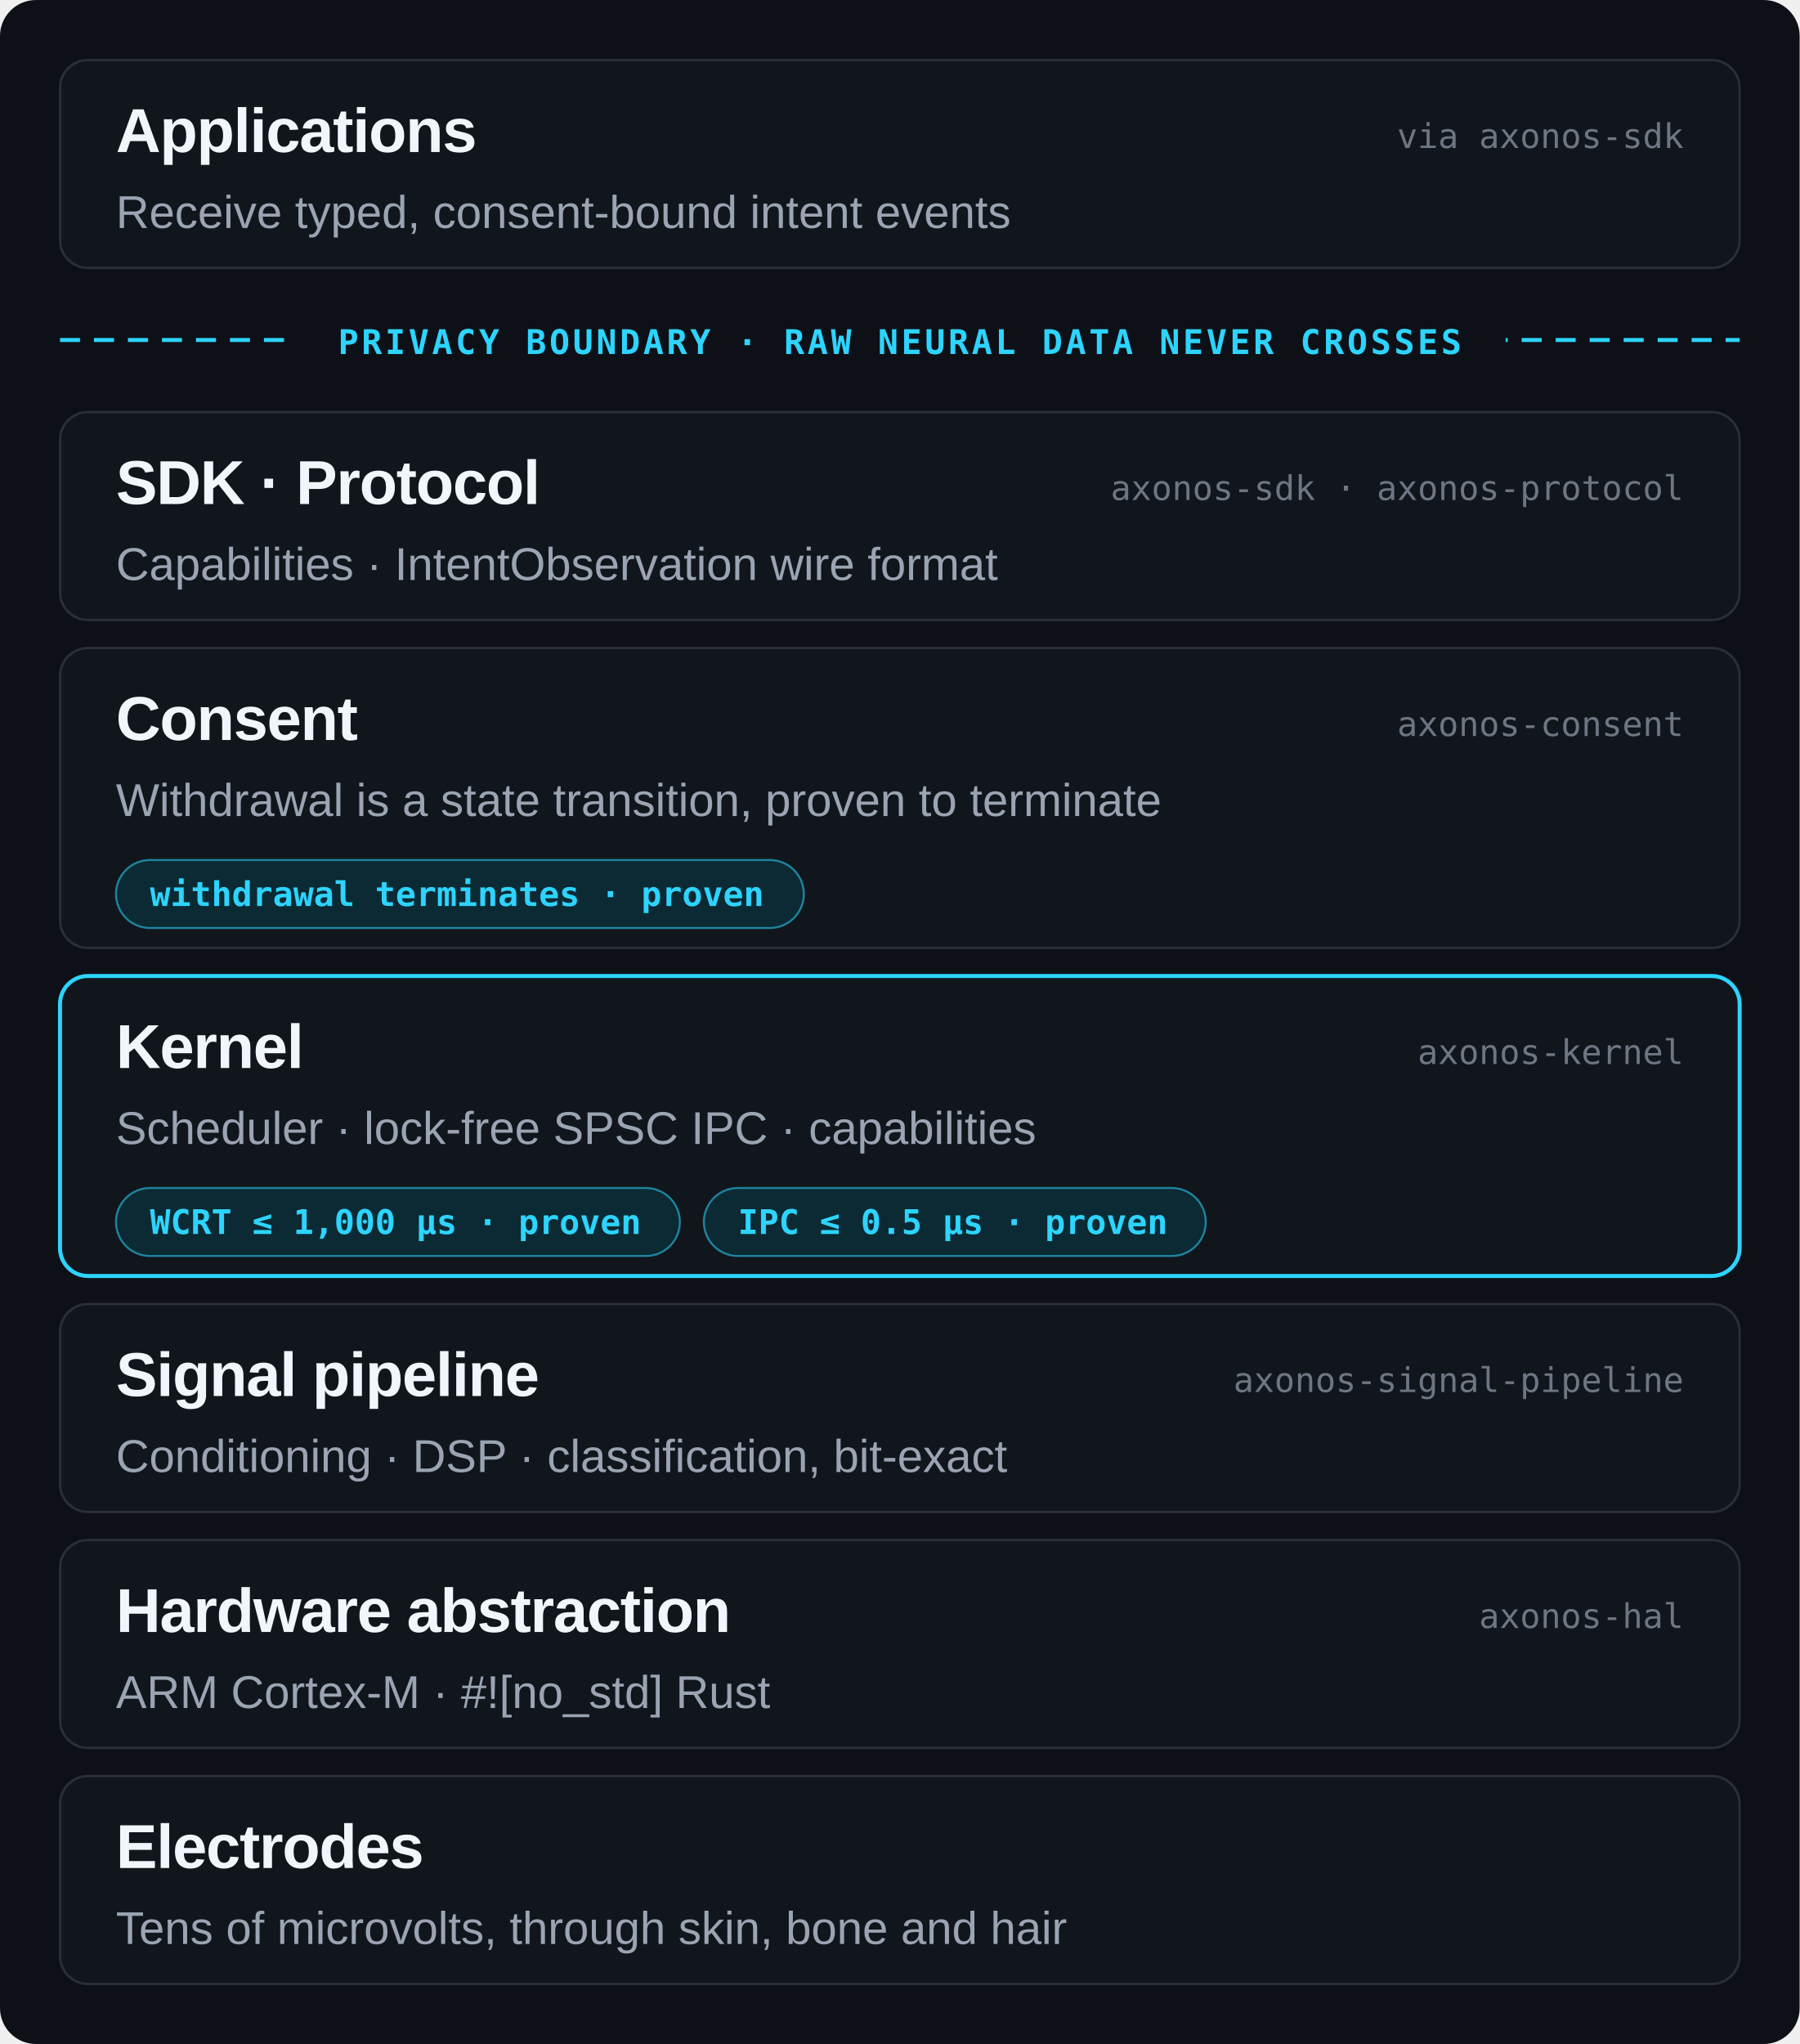
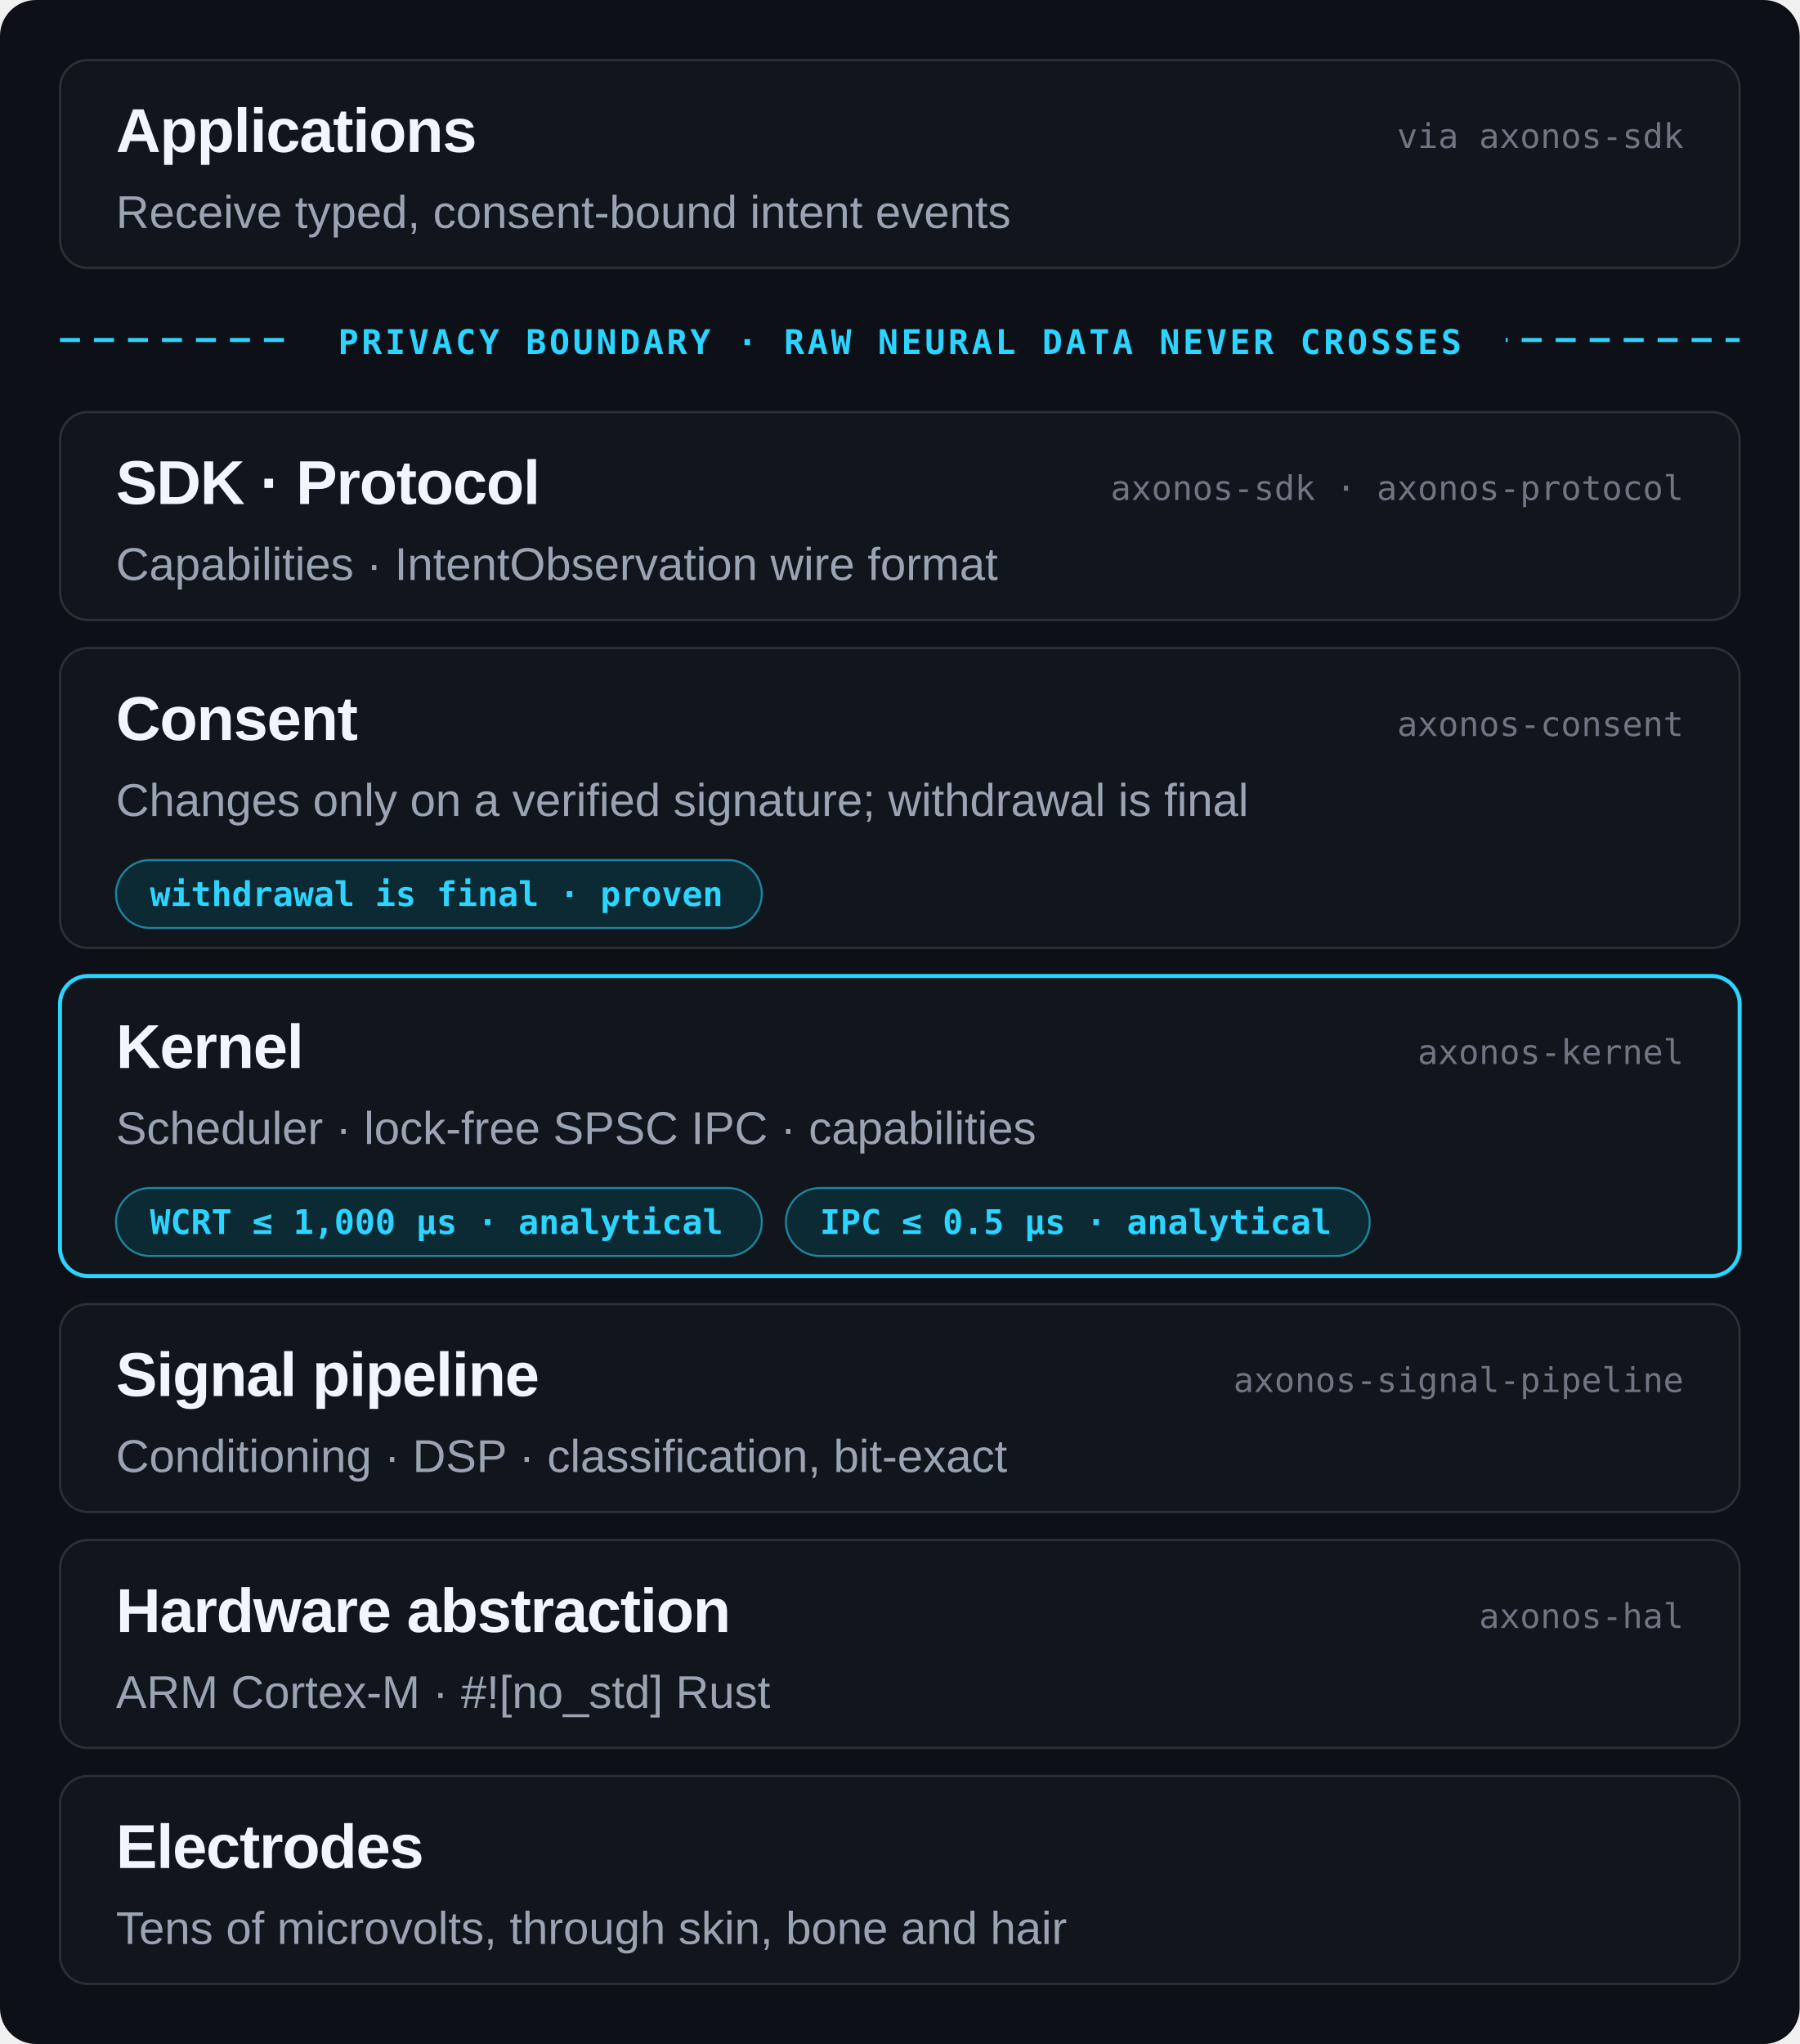
<svg xmlns="http://www.w3.org/2000/svg" viewBox="0 0 900 1022" width="900" height="1022" role="img" aria-label="The AxonOS stack, from electrodes to applications, with a privacy boundary that raw neural data never crosses.">
  <rect width="900" height="1022" rx="18" fill="#0d1117" />
  <rect x="30" y="30" width="840" height="104" rx="14" fill="#11161d" stroke="#ffffff" stroke-opacity="0.12" stroke-width="1.2" />
  <text x="58" y="76" font-family="-apple-system, BlinkMacSystemFont, 'Segoe UI', 'Helvetica Neue', Arial, sans-serif" font-size="31" font-weight="700" letter-spacing="-0.5" fill="#f0f6fc">Applications</text>
  <text x="842" y="74" text-anchor="end" font-family="ui-monospace, 'SF Mono', 'JetBrains Mono', Menlo, Consolas, monospace" font-size="17" fill="#6e7681">via axonos-sdk</text>
  <text x="58" y="114" font-family="-apple-system, BlinkMacSystemFont, 'Segoe UI', 'Helvetica Neue', Arial, sans-serif" font-size="23" fill="#9aa4b2">Receive typed, consent-bound intent events</text>
  <line x1="30" y1="170" x2="870" y2="170" stroke="#2dd4ff" stroke-width="2" stroke-dasharray="10 7" />
  <rect x="147.0" y="154" width="606" height="32" rx="16" fill="#0d1117" />
  <text x="450.0" y="177" text-anchor="middle" font-family="ui-monospace, 'SF Mono', 'JetBrains Mono', Menlo, Consolas, monospace" font-size="17" font-weight="700" letter-spacing="1.5" fill="#2dd4ff">PRIVACY BOUNDARY · RAW NEURAL DATA NEVER CROSSES</text>
  <rect x="30" y="206" width="840" height="104" rx="14" fill="#11161d" stroke="#ffffff" stroke-opacity="0.12" stroke-width="1.2" />
  <text x="58" y="252" font-family="-apple-system, BlinkMacSystemFont, 'Segoe UI', 'Helvetica Neue', Arial, sans-serif" font-size="31" font-weight="700" letter-spacing="-0.5" fill="#f0f6fc">SDK · Protocol</text>
  <text x="842" y="250" text-anchor="end" font-family="ui-monospace, 'SF Mono', 'JetBrains Mono', Menlo, Consolas, monospace" font-size="17" fill="#6e7681">axonos-sdk · axonos-protocol</text>
  <text x="58" y="290" font-family="-apple-system, BlinkMacSystemFont, 'Segoe UI', 'Helvetica Neue', Arial, sans-serif" font-size="23" fill="#9aa4b2">Capabilities · IntentObservation wire format</text>
  <rect x="30" y="324" width="840" height="150" rx="14" fill="#11161d" stroke="#ffffff" stroke-opacity="0.12" stroke-width="1.2" />
  <text x="58" y="370" font-family="-apple-system, BlinkMacSystemFont, 'Segoe UI', 'Helvetica Neue', Arial, sans-serif" font-size="31" font-weight="700" letter-spacing="-0.5" fill="#f0f6fc">Consent</text>
  <text x="842" y="368" text-anchor="end" font-family="ui-monospace, 'SF Mono', 'JetBrains Mono', Menlo, Consolas, monospace" font-size="17" fill="#6e7681">axonos-consent</text>
-   <text x="58" y="408" font-family="-apple-system, BlinkMacSystemFont, 'Segoe UI', 'Helvetica Neue', Arial, sans-serif" font-size="23" fill="#9aa4b2">Withdrawal is a state transition, proven to terminate</text>
-   <rect x="58" y="430" width="344" height="34" rx="17" fill="#0b2a33" stroke="#2dd4ff" stroke-opacity="0.55" />
-   <text x="75" y="453" font-family="ui-monospace, 'SF Mono', 'JetBrains Mono', Menlo, Consolas, monospace" font-size="17" font-weight="600" fill="#2dd4ff">withdrawal terminates · proven</text>
+   <text x="58" y="408" font-family="-apple-system, BlinkMacSystemFont, 'Segoe UI', 'Helvetica Neue', Arial, sans-serif" font-size="23" fill="#9aa4b2">Changes only on a verified signature; withdrawal is final</text>
+   <rect x="58" y="430" width="323" height="34" rx="17" fill="#0b2a33" stroke="#2dd4ff" stroke-opacity="0.55" />
+   <text x="75" y="453" font-family="ui-monospace, 'SF Mono', 'JetBrains Mono', Menlo, Consolas, monospace" font-size="17" font-weight="600" fill="#2dd4ff">withdrawal is final · proven</text>
  <rect x="30" y="488" width="840" height="150" rx="14" fill="#11161d" stroke="#2dd4ff" stroke-opacity="1" stroke-width="2" />
  <text x="58" y="534" font-family="-apple-system, BlinkMacSystemFont, 'Segoe UI', 'Helvetica Neue', Arial, sans-serif" font-size="31" font-weight="700" letter-spacing="-0.5" fill="#f0f6fc">Kernel</text>
  <text x="842" y="532" text-anchor="end" font-family="ui-monospace, 'SF Mono', 'JetBrains Mono', Menlo, Consolas, monospace" font-size="17" fill="#6e7681">axonos-kernel</text>
  <text x="58" y="572" font-family="-apple-system, BlinkMacSystemFont, 'Segoe UI', 'Helvetica Neue', Arial, sans-serif" font-size="23" fill="#9aa4b2">Scheduler · lock-free SPSC IPC · capabilities</text>
-   <rect x="58" y="594" width="282" height="34" rx="17" fill="#0b2a33" stroke="#2dd4ff" stroke-opacity="0.55" />
-   <text x="75" y="617" font-family="ui-monospace, 'SF Mono', 'JetBrains Mono', Menlo, Consolas, monospace" font-size="17" font-weight="600" fill="#2dd4ff">WCRT ≤ 1,000 µs · proven</text>
-   <rect x="352" y="594" width="251" height="34" rx="17" fill="#0b2a33" stroke="#2dd4ff" stroke-opacity="0.55" />
-   <text x="369" y="617" font-family="ui-monospace, 'SF Mono', 'JetBrains Mono', Menlo, Consolas, monospace" font-size="17" font-weight="600" fill="#2dd4ff">IPC ≤ 0.5 µs · proven</text>
+   <rect x="58" y="594" width="323" height="34" rx="17" fill="#0b2a33" stroke="#2dd4ff" stroke-opacity="0.55" />
+   <text x="75" y="617" font-family="ui-monospace, 'SF Mono', 'JetBrains Mono', Menlo, Consolas, monospace" font-size="17" font-weight="600" fill="#2dd4ff">WCRT ≤ 1,000 µs · analytical</text>
+   <rect x="393" y="594" width="292" height="34" rx="17" fill="#0b2a33" stroke="#2dd4ff" stroke-opacity="0.55" />
+   <text x="410" y="617" font-family="ui-monospace, 'SF Mono', 'JetBrains Mono', Menlo, Consolas, monospace" font-size="17" font-weight="600" fill="#2dd4ff">IPC ≤ 0.5 µs · analytical</text>
  <rect x="30" y="652" width="840" height="104" rx="14" fill="#11161d" stroke="#ffffff" stroke-opacity="0.12" stroke-width="1.2" />
  <text x="58" y="698" font-family="-apple-system, BlinkMacSystemFont, 'Segoe UI', 'Helvetica Neue', Arial, sans-serif" font-size="31" font-weight="700" letter-spacing="-0.5" fill="#f0f6fc">Signal pipeline</text>
  <text x="842" y="696" text-anchor="end" font-family="ui-monospace, 'SF Mono', 'JetBrains Mono', Menlo, Consolas, monospace" font-size="17" fill="#6e7681">axonos-signal-pipeline</text>
  <text x="58" y="736" font-family="-apple-system, BlinkMacSystemFont, 'Segoe UI', 'Helvetica Neue', Arial, sans-serif" font-size="23" fill="#9aa4b2">Conditioning · DSP · classification, bit-exact</text>
  <rect x="30" y="770" width="840" height="104" rx="14" fill="#11161d" stroke="#ffffff" stroke-opacity="0.12" stroke-width="1.2" />
  <text x="58" y="816" font-family="-apple-system, BlinkMacSystemFont, 'Segoe UI', 'Helvetica Neue', Arial, sans-serif" font-size="31" font-weight="700" letter-spacing="-0.5" fill="#f0f6fc">Hardware abstraction</text>
  <text x="842" y="814" text-anchor="end" font-family="ui-monospace, 'SF Mono', 'JetBrains Mono', Menlo, Consolas, monospace" font-size="17" fill="#6e7681">axonos-hal</text>
  <text x="58" y="854" font-family="-apple-system, BlinkMacSystemFont, 'Segoe UI', 'Helvetica Neue', Arial, sans-serif" font-size="23" fill="#9aa4b2">ARM Cortex-M · #![no_std] Rust</text>
  <rect x="30" y="888" width="840" height="104" rx="14" fill="#11161d" stroke="#ffffff" stroke-opacity="0.12" stroke-width="1.2" />
  <text x="58" y="934" font-family="-apple-system, BlinkMacSystemFont, 'Segoe UI', 'Helvetica Neue', Arial, sans-serif" font-size="31" font-weight="700" letter-spacing="-0.5" fill="#f0f6fc">Electrodes</text>
  <text x="58" y="972" font-family="-apple-system, BlinkMacSystemFont, 'Segoe UI', 'Helvetica Neue', Arial, sans-serif" font-size="23" fill="#9aa4b2">Tens of microvolts, through skin, bone and hair</text>
</svg>
